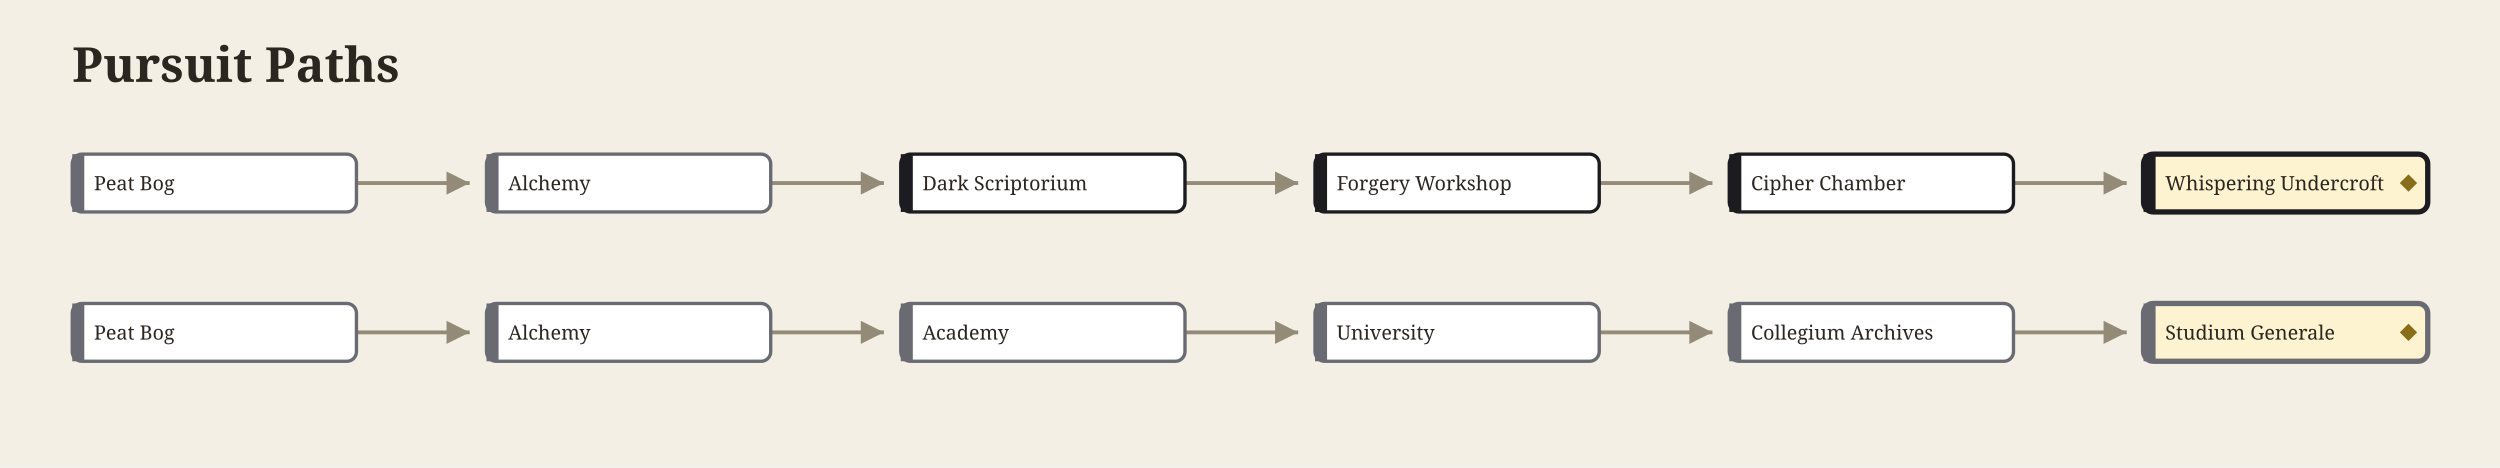
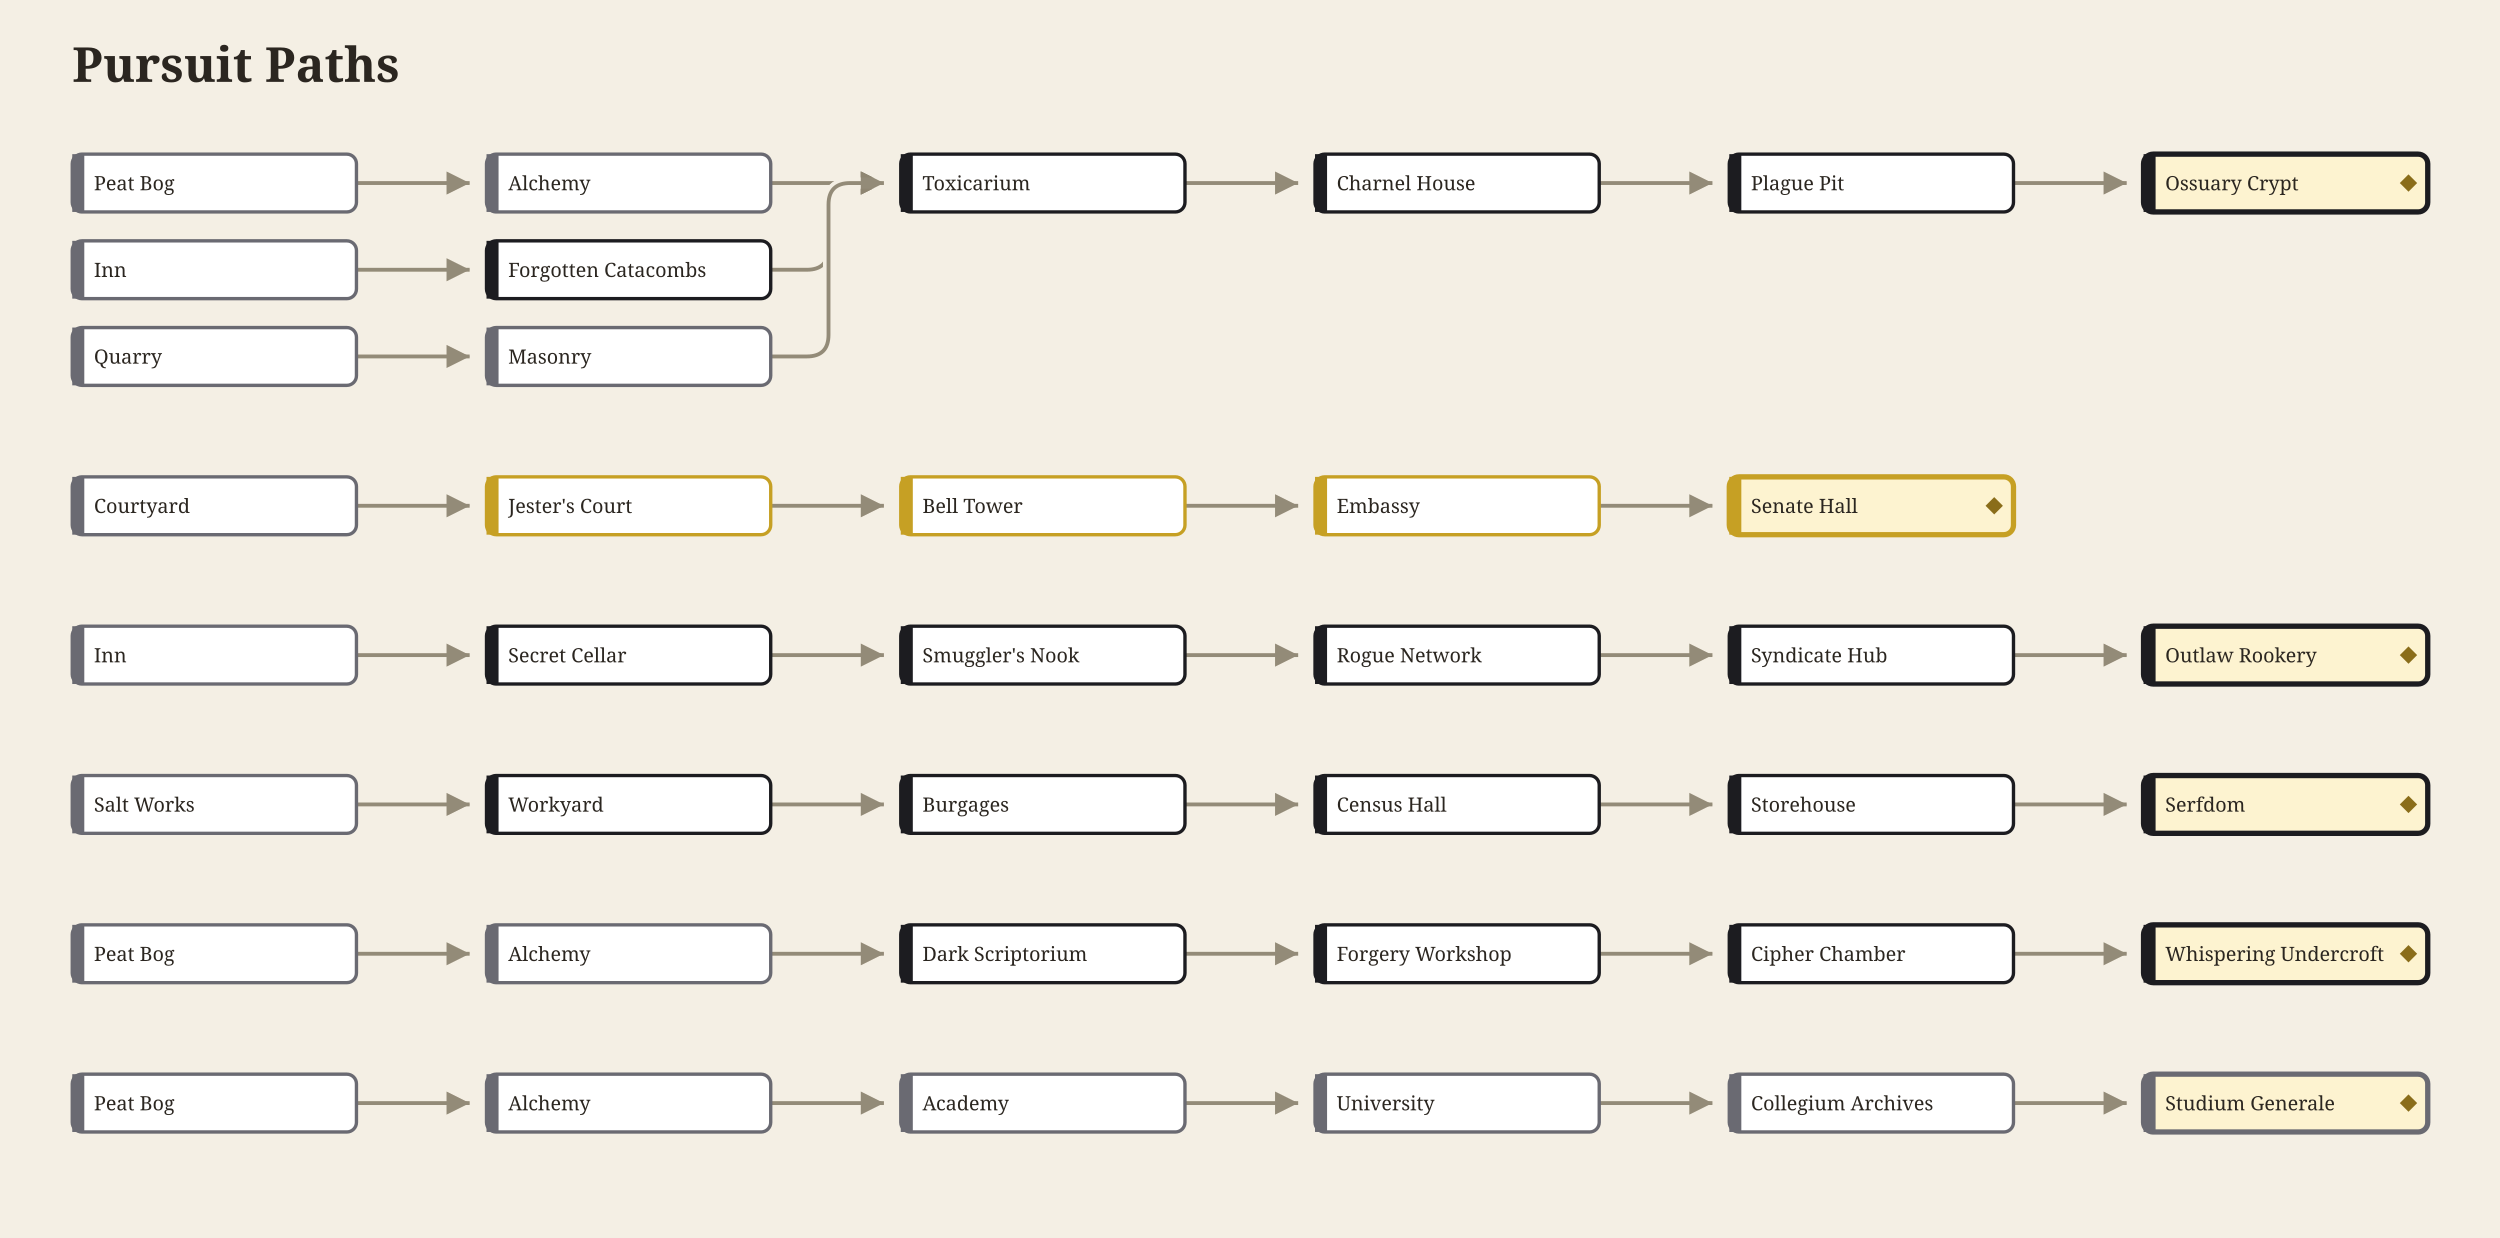
- <svg xmlns="http://www.w3.org/2000/svg" width="1038" height="194" viewBox="0 0 1038 194" font-family="Georgia, serif">
-   <rect width="1038" height="194" fill="#f4efe4" />
+ <svg xmlns="http://www.w3.org/2000/svg" width="1038" height="514" viewBox="0 0 1038 514" font-family="Georgia, serif">
+   <rect width="1038" height="514" fill="#f4efe4" />
  <defs>
    <marker id="arw-2E5A8C" markerWidth="7" markerHeight="7" refX="6" refY="3" orient="auto">
      <path d="M0,0 L6,3 L0,6 Z" fill="#2E5A8C" />
    </marker>
    <marker id="arw-9E2B25" markerWidth="7" markerHeight="7" refX="6" refY="3" orient="auto">
      <path d="M0,0 L6,3 L0,6 Z" fill="#9E2B25" />
    </marker>
    <marker id="arw-1c9c8c" markerWidth="7" markerHeight="7" refX="6" refY="3" orient="auto">
      <path d="M0,0 L6,3 L0,6 Z" fill="#1c9c8c" />
    </marker>
    <marker id="arw-C6A024" markerWidth="7" markerHeight="7" refX="6" refY="3" orient="auto">
      <path d="M0,0 L6,3 L0,6 Z" fill="#C6A024" />
    </marker>
    <marker id="arw-6A3D8F" markerWidth="7" markerHeight="7" refX="6" refY="3" orient="auto">
      <path d="M0,0 L6,3 L0,6 Z" fill="#6A3D8F" />
    </marker>
    <marker id="arw-CC6A1A" markerWidth="7" markerHeight="7" refX="6" refY="3" orient="auto">
      <path d="M0,0 L6,3 L0,6 Z" fill="#CC6A1A" />
    </marker>
    <marker id="arw-3a7d3a" markerWidth="7" markerHeight="7" refX="6" refY="3" orient="auto">
      <path d="M0,0 L6,3 L0,6 Z" fill="#3a7d3a" />
    </marker>
    <marker id="arw-b5347a" markerWidth="7" markerHeight="7" refX="6" refY="3" orient="auto">
      <path d="M0,0 L6,3 L0,6 Z" fill="#b5347a" />
    </marker>
    <marker id="arw-2b6f9e" markerWidth="7" markerHeight="7" refX="6" refY="3" orient="auto">
      <path d="M0,0 L6,3 L0,6 Z" fill="#2b6f9e" />
    </marker>
    <marker id="arw-8a6d1a" markerWidth="7" markerHeight="7" refX="6" refY="3" orient="auto">
      <path d="M0,0 L6,3 L0,6 Z" fill="#8a6d1a" />
    </marker>
    <marker id="arw-5f5647" markerWidth="7" markerHeight="7" refX="6" refY="3" orient="auto">
      <path d="M0,0 L6,3 L0,6 Z" fill="#5f5647" />
    </marker>
    <marker id="arw-7a2ea0" markerWidth="7" markerHeight="7" refX="6" refY="3" orient="auto">
      <path d="M0,0 L6,3 L0,6 Z" fill="#7a2ea0" />
    </marker>
    <marker id="arw-0f8a7e" markerWidth="7" markerHeight="7" refX="6" refY="3" orient="auto">
      <path d="M0,0 L6,3 L0,6 Z" fill="#0f8a7e" />
    </marker>
    <marker id="arw-a83232" markerWidth="7" markerHeight="7" refX="6" refY="3" orient="auto">
      <path d="M0,0 L6,3 L0,6 Z" fill="#a83232" />
    </marker>
    <marker id="arw-8f8672" markerWidth="7" markerHeight="7" refX="6" refY="3" orient="auto">
      <path d="M0,0 L6,3 L0,6 Z" fill="#8f8672" />
    </marker>
  </defs>
  <text x="30" y="34" font-size="20" font-weight="bold" fill="#2b2620">Pursuit Paths</text>
  <path d="M148,76 L195,76" fill="none" stroke="#f4efe4" stroke-width="4.6" opacity="1" />
  <path d="M148,76 L195,76" fill="none" stroke="#8f8672" stroke-width="1.6" opacity="0.95" marker-end="url(#arw-8f8672)" />
+   <path d="M148,112 L195,112" fill="none" stroke="#f4efe4" stroke-width="4.6" opacity="1" />
+   <path d="M148,112 L195,112" fill="none" stroke="#8f8672" stroke-width="1.6" opacity="0.95" marker-end="url(#arw-8f8672)" />
+   <path d="M148,148 L195,148" fill="none" stroke="#f4efe4" stroke-width="4.6" opacity="1" />
+   <path d="M148,148 L195,148" fill="none" stroke="#8f8672" stroke-width="1.6" opacity="0.95" marker-end="url(#arw-8f8672)" />
  <path d="M320,76 L367,76" fill="none" stroke="#f4efe4" stroke-width="4.6" opacity="1" />
  <path d="M320,76 L367,76" fill="none" stroke="#8f8672" stroke-width="1.6" opacity="0.95" marker-end="url(#arw-8f8672)" />
+   <path d="M320,112 L335,112 Q344,112 344,103 L344,85 Q344,76 353,76 L367,76" fill="none" stroke="#f4efe4" stroke-width="4.6" opacity="1" />
+   <path d="M320,112 L335,112 Q344,112 344,103 L344,85 Q344,76 353,76 L367,76" fill="none" stroke="#8f8672" stroke-width="1.6" opacity="0.95" marker-end="url(#arw-8f8672)" />
+   <path d="M320,148 L335,148 Q344,148 344,139 L344,85 Q344,76 353,76 L367,76" fill="none" stroke="#f4efe4" stroke-width="4.6" opacity="1" />
+   <path d="M320,148 L335,148 Q344,148 344,139 L344,85 Q344,76 353,76 L367,76" fill="none" stroke="#8f8672" stroke-width="1.6" opacity="0.95" marker-end="url(#arw-8f8672)" />
  <path d="M492,76 L539,76" fill="none" stroke="#f4efe4" stroke-width="4.6" opacity="1" />
  <path d="M492,76 L539,76" fill="none" stroke="#8f8672" stroke-width="1.6" opacity="0.95" marker-end="url(#arw-8f8672)" />
  <path d="M664,76 L711,76" fill="none" stroke="#f4efe4" stroke-width="4.6" opacity="1" />
  <path d="M664,76 L711,76" fill="none" stroke="#8f8672" stroke-width="1.6" opacity="0.95" marker-end="url(#arw-8f8672)" />
  <path d="M836,76 L883,76" fill="none" stroke="#f4efe4" stroke-width="4.6" opacity="1" />
  <path d="M836,76 L883,76" fill="none" stroke="#8f8672" stroke-width="1.6" opacity="0.95" marker-end="url(#arw-8f8672)" />
  <rect x="30" y="64" width="118" height="24" rx="4" fill="#ffffff" stroke="#6a6a72" stroke-width="1.4" />
  <rect x="30" y="64" width="5" height="24" fill="#6a6a72" />
  <text x="39" y="79" font-size="8.2" fill="#2b2620">Peat Bog</text>
+   <rect x="30" y="100" width="118" height="24" rx="4" fill="#ffffff" stroke="#6a6a72" stroke-width="1.4" />
+   <rect x="30" y="100" width="5" height="24" fill="#6a6a72" />
+   <text x="39" y="115" font-size="8.2" fill="#2b2620">Inn</text>
+   <rect x="30" y="136" width="118" height="24" rx="4" fill="#ffffff" stroke="#6a6a72" stroke-width="1.4" />
+   <rect x="30" y="136" width="5" height="24" fill="#6a6a72" />
+   <text x="39" y="151" font-size="8.2" fill="#2b2620">Quarry</text>
  <rect x="202" y="64" width="118" height="24" rx="4" fill="#ffffff" stroke="#6a6a72" stroke-width="1.4" />
  <rect x="202" y="64" width="5" height="24" fill="#6a6a72" />
  <text x="211" y="79" font-size="8.2" fill="#2b2620">Alchemy</text>
+   <rect x="202" y="100" width="118" height="24" rx="4" fill="#ffffff" stroke="#1c1c20" stroke-width="1.4" />
+   <rect x="202" y="100" width="5" height="24" fill="#1c1c20" />
+   <text x="211" y="115" font-size="8.2" fill="#2b2620">Forgotten Catacombs</text>
+   <rect x="202" y="136" width="118" height="24" rx="4" fill="#ffffff" stroke="#6a6a72" stroke-width="1.4" />
+   <rect x="202" y="136" width="5" height="24" fill="#6a6a72" />
+   <text x="211" y="151" font-size="8.2" fill="#2b2620">Masonry</text>
  <rect x="374" y="64" width="118" height="24" rx="4" fill="#ffffff" stroke="#1c1c20" stroke-width="1.4" />
  <rect x="374" y="64" width="5" height="24" fill="#1c1c20" />
-   <text x="383" y="79" font-size="8.2" fill="#2b2620">Dark Scriptorium</text>
+   <text x="383" y="79" font-size="8.2" fill="#2b2620">Toxicarium</text>
  <rect x="546" y="64" width="118" height="24" rx="4" fill="#ffffff" stroke="#1c1c20" stroke-width="1.4" />
  <rect x="546" y="64" width="5" height="24" fill="#1c1c20" />
-   <text x="555" y="79" font-size="8.2" fill="#2b2620">Forgery Workshop</text>
+   <text x="555" y="79" font-size="8.2" fill="#2b2620">Charnel House</text>
  <rect x="718" y="64" width="118" height="24" rx="4" fill="#ffffff" stroke="#1c1c20" stroke-width="1.4" />
  <rect x="718" y="64" width="5" height="24" fill="#1c1c20" />
-   <text x="727" y="79" font-size="8.2" fill="#2b2620">Cipher Chamber</text>
+   <text x="727" y="79" font-size="8.2" fill="#2b2620">Plague Pit</text>
  <rect x="890" y="64" width="118" height="24" rx="4" fill="#fdf3d0" stroke="#1c1c20" stroke-width="2.2" />
  <rect x="890" y="64" width="5" height="24" fill="#1c1c20" />
-   <text x="899" y="79" font-size="8.2" fill="#2b2620">Whispering Undercroft</text>
+   <text x="899" y="79" font-size="8.2" fill="#2b2620">Ossuary Crypt</text>
  <polygon points="1000.0,72.4 1003.6,76.0 1000.0,79.6 996.4,76.0" fill="#8a6d1a" />
-   <path d="M148,138 L195,138" fill="none" stroke="#f4efe4" stroke-width="4.6" opacity="1" />
-   <path d="M148,138 L195,138" fill="none" stroke="#8f8672" stroke-width="1.6" opacity="0.95" marker-end="url(#arw-8f8672)" />
-   <path d="M320,138 L367,138" fill="none" stroke="#f4efe4" stroke-width="4.6" opacity="1" />
-   <path d="M320,138 L367,138" fill="none" stroke="#8f8672" stroke-width="1.6" opacity="0.95" marker-end="url(#arw-8f8672)" />
-   <path d="M492,138 L539,138" fill="none" stroke="#f4efe4" stroke-width="4.6" opacity="1" />
-   <path d="M492,138 L539,138" fill="none" stroke="#8f8672" stroke-width="1.6" opacity="0.95" marker-end="url(#arw-8f8672)" />
-   <path d="M664,138 L711,138" fill="none" stroke="#f4efe4" stroke-width="4.6" opacity="1" />
-   <path d="M664,138 L711,138" fill="none" stroke="#8f8672" stroke-width="1.6" opacity="0.95" marker-end="url(#arw-8f8672)" />
-   <path d="M836,138 L883,138" fill="none" stroke="#f4efe4" stroke-width="4.6" opacity="1" />
-   <path d="M836,138 L883,138" fill="none" stroke="#8f8672" stroke-width="1.6" opacity="0.95" marker-end="url(#arw-8f8672)" />
-   <rect x="30" y="126" width="118" height="24" rx="4" fill="#ffffff" stroke="#6a6a72" stroke-width="1.4" />
-   <rect x="30" y="126" width="5" height="24" fill="#6a6a72" />
-   <text x="39" y="141" font-size="8.2" fill="#2b2620">Peat Bog</text>
-   <rect x="202" y="126" width="118" height="24" rx="4" fill="#ffffff" stroke="#6a6a72" stroke-width="1.4" />
-   <rect x="202" y="126" width="5" height="24" fill="#6a6a72" />
-   <text x="211" y="141" font-size="8.2" fill="#2b2620">Alchemy</text>
-   <rect x="374" y="126" width="118" height="24" rx="4" fill="#ffffff" stroke="#6a6a72" stroke-width="1.4" />
-   <rect x="374" y="126" width="5" height="24" fill="#6a6a72" />
-   <text x="383" y="141" font-size="8.2" fill="#2b2620">Academy</text>
-   <rect x="546" y="126" width="118" height="24" rx="4" fill="#ffffff" stroke="#6a6a72" stroke-width="1.4" />
-   <rect x="546" y="126" width="5" height="24" fill="#6a6a72" />
-   <text x="555" y="141" font-size="8.2" fill="#2b2620">University</text>
-   <rect x="718" y="126" width="118" height="24" rx="4" fill="#ffffff" stroke="#6a6a72" stroke-width="1.4" />
-   <rect x="718" y="126" width="5" height="24" fill="#6a6a72" />
-   <text x="727" y="141" font-size="8.2" fill="#2b2620">Collegium Archives</text>
-   <rect x="890" y="126" width="118" height="24" rx="4" fill="#fdf3d0" stroke="#6a6a72" stroke-width="2.2" />
-   <rect x="890" y="126" width="5" height="24" fill="#6a6a72" />
-   <text x="899" y="141" font-size="8.2" fill="#2b2620">Studium Generale</text>
-   <polygon points="1000.0,134.4 1003.6,138.0 1000.0,141.6 996.4,138.0" fill="#8a6d1a" />
+   <path d="M148,210 L195,210" fill="none" stroke="#f4efe4" stroke-width="4.6" opacity="1" />
+   <path d="M148,210 L195,210" fill="none" stroke="#8f8672" stroke-width="1.6" opacity="0.95" marker-end="url(#arw-8f8672)" />
+   <path d="M320,210 L367,210" fill="none" stroke="#f4efe4" stroke-width="4.6" opacity="1" />
+   <path d="M320,210 L367,210" fill="none" stroke="#8f8672" stroke-width="1.6" opacity="0.95" marker-end="url(#arw-8f8672)" />
+   <path d="M492,210 L539,210" fill="none" stroke="#f4efe4" stroke-width="4.6" opacity="1" />
+   <path d="M492,210 L539,210" fill="none" stroke="#8f8672" stroke-width="1.6" opacity="0.95" marker-end="url(#arw-8f8672)" />
+   <path d="M664,210 L711,210" fill="none" stroke="#f4efe4" stroke-width="4.6" opacity="1" />
+   <path d="M664,210 L711,210" fill="none" stroke="#8f8672" stroke-width="1.6" opacity="0.95" marker-end="url(#arw-8f8672)" />
+   <rect x="30" y="198" width="118" height="24" rx="4" fill="#ffffff" stroke="#6a6a72" stroke-width="1.4" />
+   <rect x="30" y="198" width="5" height="24" fill="#6a6a72" />
+   <text x="39" y="213" font-size="8.2" fill="#2b2620">Courtyard</text>
+   <rect x="202" y="198" width="118" height="24" rx="4" fill="#ffffff" stroke="#C6A024" stroke-width="1.4" />
+   <rect x="202" y="198" width="5" height="24" fill="#C6A024" />
+   <text x="211" y="213" font-size="8.2" fill="#2b2620">Jester's Court</text>
+   <rect x="374" y="198" width="118" height="24" rx="4" fill="#ffffff" stroke="#C6A024" stroke-width="1.4" />
+   <rect x="374" y="198" width="5" height="24" fill="#C6A024" />
+   <text x="383" y="213" font-size="8.2" fill="#2b2620">Bell Tower</text>
+   <rect x="546" y="198" width="118" height="24" rx="4" fill="#ffffff" stroke="#C6A024" stroke-width="1.4" />
+   <rect x="546" y="198" width="5" height="24" fill="#C6A024" />
+   <text x="555" y="213" font-size="8.2" fill="#2b2620">Embassy</text>
+   <rect x="718" y="198" width="118" height="24" rx="4" fill="#fdf3d0" stroke="#C6A024" stroke-width="2.2" />
+   <rect x="718" y="198" width="5" height="24" fill="#C6A024" />
+   <text x="727" y="213" font-size="8.2" fill="#2b2620">Senate Hall</text>
+   <polygon points="828.0,206.4 831.6,210.0 828.0,213.6 824.4,210.0" fill="#8a6d1a" />
+   <path d="M148,272 L195,272" fill="none" stroke="#f4efe4" stroke-width="4.6" opacity="1" />
+   <path d="M148,272 L195,272" fill="none" stroke="#8f8672" stroke-width="1.6" opacity="0.95" marker-end="url(#arw-8f8672)" />
+   <path d="M320,272 L367,272" fill="none" stroke="#f4efe4" stroke-width="4.6" opacity="1" />
+   <path d="M320,272 L367,272" fill="none" stroke="#8f8672" stroke-width="1.6" opacity="0.95" marker-end="url(#arw-8f8672)" />
+   <path d="M492,272 L539,272" fill="none" stroke="#f4efe4" stroke-width="4.6" opacity="1" />
+   <path d="M492,272 L539,272" fill="none" stroke="#8f8672" stroke-width="1.6" opacity="0.95" marker-end="url(#arw-8f8672)" />
+   <path d="M664,272 L711,272" fill="none" stroke="#f4efe4" stroke-width="4.6" opacity="1" />
+   <path d="M664,272 L711,272" fill="none" stroke="#8f8672" stroke-width="1.6" opacity="0.95" marker-end="url(#arw-8f8672)" />
+   <path d="M836,272 L883,272" fill="none" stroke="#f4efe4" stroke-width="4.6" opacity="1" />
+   <path d="M836,272 L883,272" fill="none" stroke="#8f8672" stroke-width="1.6" opacity="0.95" marker-end="url(#arw-8f8672)" />
+   <rect x="30" y="260" width="118" height="24" rx="4" fill="#ffffff" stroke="#6a6a72" stroke-width="1.4" />
+   <rect x="30" y="260" width="5" height="24" fill="#6a6a72" />
+   <text x="39" y="275" font-size="8.2" fill="#2b2620">Inn</text>
+   <rect x="202" y="260" width="118" height="24" rx="4" fill="#ffffff" stroke="#1c1c20" stroke-width="1.4" />
+   <rect x="202" y="260" width="5" height="24" fill="#1c1c20" />
+   <text x="211" y="275" font-size="8.2" fill="#2b2620">Secret Cellar</text>
+   <rect x="374" y="260" width="118" height="24" rx="4" fill="#ffffff" stroke="#1c1c20" stroke-width="1.4" />
+   <rect x="374" y="260" width="5" height="24" fill="#1c1c20" />
+   <text x="383" y="275" font-size="8.2" fill="#2b2620">Smuggler's Nook</text>
+   <rect x="546" y="260" width="118" height="24" rx="4" fill="#ffffff" stroke="#1c1c20" stroke-width="1.4" />
+   <rect x="546" y="260" width="5" height="24" fill="#1c1c20" />
+   <text x="555" y="275" font-size="8.2" fill="#2b2620">Rogue Network</text>
+   <rect x="718" y="260" width="118" height="24" rx="4" fill="#ffffff" stroke="#1c1c20" stroke-width="1.4" />
+   <rect x="718" y="260" width="5" height="24" fill="#1c1c20" />
+   <text x="727" y="275" font-size="8.2" fill="#2b2620">Syndicate Hub</text>
+   <rect x="890" y="260" width="118" height="24" rx="4" fill="#fdf3d0" stroke="#1c1c20" stroke-width="2.2" />
+   <rect x="890" y="260" width="5" height="24" fill="#1c1c20" />
+   <text x="899" y="275" font-size="8.2" fill="#2b2620">Outlaw Rookery</text>
+   <polygon points="1000.0,268.4 1003.6,272.0 1000.0,275.6 996.4,272.0" fill="#8a6d1a" />
+   <path d="M148,334 L195,334" fill="none" stroke="#f4efe4" stroke-width="4.6" opacity="1" />
+   <path d="M148,334 L195,334" fill="none" stroke="#8f8672" stroke-width="1.6" opacity="0.95" marker-end="url(#arw-8f8672)" />
+   <path d="M320,334 L367,334" fill="none" stroke="#f4efe4" stroke-width="4.6" opacity="1" />
+   <path d="M320,334 L367,334" fill="none" stroke="#8f8672" stroke-width="1.6" opacity="0.95" marker-end="url(#arw-8f8672)" />
+   <path d="M492,334 L539,334" fill="none" stroke="#f4efe4" stroke-width="4.6" opacity="1" />
+   <path d="M492,334 L539,334" fill="none" stroke="#8f8672" stroke-width="1.6" opacity="0.95" marker-end="url(#arw-8f8672)" />
+   <path d="M664,334 L711,334" fill="none" stroke="#f4efe4" stroke-width="4.6" opacity="1" />
+   <path d="M664,334 L711,334" fill="none" stroke="#8f8672" stroke-width="1.6" opacity="0.95" marker-end="url(#arw-8f8672)" />
+   <path d="M836,334 L883,334" fill="none" stroke="#f4efe4" stroke-width="4.6" opacity="1" />
+   <path d="M836,334 L883,334" fill="none" stroke="#8f8672" stroke-width="1.6" opacity="0.95" marker-end="url(#arw-8f8672)" />
+   <rect x="30" y="322" width="118" height="24" rx="4" fill="#ffffff" stroke="#6a6a72" stroke-width="1.4" />
+   <rect x="30" y="322" width="5" height="24" fill="#6a6a72" />
+   <text x="39" y="337" font-size="8.2" fill="#2b2620">Salt Works</text>
+   <rect x="202" y="322" width="118" height="24" rx="4" fill="#ffffff" stroke="#1c1c20" stroke-width="1.4" />
+   <rect x="202" y="322" width="5" height="24" fill="#1c1c20" />
+   <text x="211" y="337" font-size="8.2" fill="#2b2620">Workyard</text>
+   <rect x="374" y="322" width="118" height="24" rx="4" fill="#ffffff" stroke="#1c1c20" stroke-width="1.4" />
+   <rect x="374" y="322" width="5" height="24" fill="#1c1c20" />
+   <text x="383" y="337" font-size="8.2" fill="#2b2620">Burgages</text>
+   <rect x="546" y="322" width="118" height="24" rx="4" fill="#ffffff" stroke="#1c1c20" stroke-width="1.4" />
+   <rect x="546" y="322" width="5" height="24" fill="#1c1c20" />
+   <text x="555" y="337" font-size="8.2" fill="#2b2620">Census Hall</text>
+   <rect x="718" y="322" width="118" height="24" rx="4" fill="#ffffff" stroke="#1c1c20" stroke-width="1.4" />
+   <rect x="718" y="322" width="5" height="24" fill="#1c1c20" />
+   <text x="727" y="337" font-size="8.2" fill="#2b2620">Storehouse</text>
+   <rect x="890" y="322" width="118" height="24" rx="4" fill="#fdf3d0" stroke="#1c1c20" stroke-width="2.2" />
+   <rect x="890" y="322" width="5" height="24" fill="#1c1c20" />
+   <text x="899" y="337" font-size="8.2" fill="#2b2620">Serfdom</text>
+   <polygon points="1000.0,330.4 1003.6,334.0 1000.0,337.6 996.4,334.0" fill="#8a6d1a" />
+   <path d="M148,396 L195,396" fill="none" stroke="#f4efe4" stroke-width="4.6" opacity="1" />
+   <path d="M148,396 L195,396" fill="none" stroke="#8f8672" stroke-width="1.6" opacity="0.95" marker-end="url(#arw-8f8672)" />
+   <path d="M320,396 L367,396" fill="none" stroke="#f4efe4" stroke-width="4.6" opacity="1" />
+   <path d="M320,396 L367,396" fill="none" stroke="#8f8672" stroke-width="1.6" opacity="0.95" marker-end="url(#arw-8f8672)" />
+   <path d="M492,396 L539,396" fill="none" stroke="#f4efe4" stroke-width="4.6" opacity="1" />
+   <path d="M492,396 L539,396" fill="none" stroke="#8f8672" stroke-width="1.6" opacity="0.95" marker-end="url(#arw-8f8672)" />
+   <path d="M664,396 L711,396" fill="none" stroke="#f4efe4" stroke-width="4.6" opacity="1" />
+   <path d="M664,396 L711,396" fill="none" stroke="#8f8672" stroke-width="1.6" opacity="0.95" marker-end="url(#arw-8f8672)" />
+   <path d="M836,396 L883,396" fill="none" stroke="#f4efe4" stroke-width="4.6" opacity="1" />
+   <path d="M836,396 L883,396" fill="none" stroke="#8f8672" stroke-width="1.6" opacity="0.95" marker-end="url(#arw-8f8672)" />
+   <rect x="30" y="384" width="118" height="24" rx="4" fill="#ffffff" stroke="#6a6a72" stroke-width="1.4" />
+   <rect x="30" y="384" width="5" height="24" fill="#6a6a72" />
+   <text x="39" y="399" font-size="8.2" fill="#2b2620">Peat Bog</text>
+   <rect x="202" y="384" width="118" height="24" rx="4" fill="#ffffff" stroke="#6a6a72" stroke-width="1.4" />
+   <rect x="202" y="384" width="5" height="24" fill="#6a6a72" />
+   <text x="211" y="399" font-size="8.2" fill="#2b2620">Alchemy</text>
+   <rect x="374" y="384" width="118" height="24" rx="4" fill="#ffffff" stroke="#1c1c20" stroke-width="1.4" />
+   <rect x="374" y="384" width="5" height="24" fill="#1c1c20" />
+   <text x="383" y="399" font-size="8.2" fill="#2b2620">Dark Scriptorium</text>
+   <rect x="546" y="384" width="118" height="24" rx="4" fill="#ffffff" stroke="#1c1c20" stroke-width="1.4" />
+   <rect x="546" y="384" width="5" height="24" fill="#1c1c20" />
+   <text x="555" y="399" font-size="8.2" fill="#2b2620">Forgery Workshop</text>
+   <rect x="718" y="384" width="118" height="24" rx="4" fill="#ffffff" stroke="#1c1c20" stroke-width="1.4" />
+   <rect x="718" y="384" width="5" height="24" fill="#1c1c20" />
+   <text x="727" y="399" font-size="8.2" fill="#2b2620">Cipher Chamber</text>
+   <rect x="890" y="384" width="118" height="24" rx="4" fill="#fdf3d0" stroke="#1c1c20" stroke-width="2.2" />
+   <rect x="890" y="384" width="5" height="24" fill="#1c1c20" />
+   <text x="899" y="399" font-size="8.2" fill="#2b2620">Whispering Undercroft</text>
+   <polygon points="1000.0,392.4 1003.6,396.0 1000.0,399.6 996.4,396.0" fill="#8a6d1a" />
+   <path d="M148,458 L195,458" fill="none" stroke="#f4efe4" stroke-width="4.6" opacity="1" />
+   <path d="M148,458 L195,458" fill="none" stroke="#8f8672" stroke-width="1.6" opacity="0.95" marker-end="url(#arw-8f8672)" />
+   <path d="M320,458 L367,458" fill="none" stroke="#f4efe4" stroke-width="4.6" opacity="1" />
+   <path d="M320,458 L367,458" fill="none" stroke="#8f8672" stroke-width="1.6" opacity="0.95" marker-end="url(#arw-8f8672)" />
+   <path d="M492,458 L539,458" fill="none" stroke="#f4efe4" stroke-width="4.6" opacity="1" />
+   <path d="M492,458 L539,458" fill="none" stroke="#8f8672" stroke-width="1.6" opacity="0.95" marker-end="url(#arw-8f8672)" />
+   <path d="M664,458 L711,458" fill="none" stroke="#f4efe4" stroke-width="4.6" opacity="1" />
+   <path d="M664,458 L711,458" fill="none" stroke="#8f8672" stroke-width="1.6" opacity="0.95" marker-end="url(#arw-8f8672)" />
+   <path d="M836,458 L883,458" fill="none" stroke="#f4efe4" stroke-width="4.6" opacity="1" />
+   <path d="M836,458 L883,458" fill="none" stroke="#8f8672" stroke-width="1.6" opacity="0.95" marker-end="url(#arw-8f8672)" />
+   <rect x="30" y="446" width="118" height="24" rx="4" fill="#ffffff" stroke="#6a6a72" stroke-width="1.4" />
+   <rect x="30" y="446" width="5" height="24" fill="#6a6a72" />
+   <text x="39" y="461" font-size="8.2" fill="#2b2620">Peat Bog</text>
+   <rect x="202" y="446" width="118" height="24" rx="4" fill="#ffffff" stroke="#6a6a72" stroke-width="1.4" />
+   <rect x="202" y="446" width="5" height="24" fill="#6a6a72" />
+   <text x="211" y="461" font-size="8.2" fill="#2b2620">Alchemy</text>
+   <rect x="374" y="446" width="118" height="24" rx="4" fill="#ffffff" stroke="#6a6a72" stroke-width="1.4" />
+   <rect x="374" y="446" width="5" height="24" fill="#6a6a72" />
+   <text x="383" y="461" font-size="8.2" fill="#2b2620">Academy</text>
+   <rect x="546" y="446" width="118" height="24" rx="4" fill="#ffffff" stroke="#6a6a72" stroke-width="1.4" />
+   <rect x="546" y="446" width="5" height="24" fill="#6a6a72" />
+   <text x="555" y="461" font-size="8.2" fill="#2b2620">University</text>
+   <rect x="718" y="446" width="118" height="24" rx="4" fill="#ffffff" stroke="#6a6a72" stroke-width="1.4" />
+   <rect x="718" y="446" width="5" height="24" fill="#6a6a72" />
+   <text x="727" y="461" font-size="8.2" fill="#2b2620">Collegium Archives</text>
+   <rect x="890" y="446" width="118" height="24" rx="4" fill="#fdf3d0" stroke="#6a6a72" stroke-width="2.2" />
+   <rect x="890" y="446" width="5" height="24" fill="#6a6a72" />
+   <text x="899" y="461" font-size="8.2" fill="#2b2620">Studium Generale</text>
+   <polygon points="1000.0,454.4 1003.6,458.0 1000.0,461.6 996.4,458.0" fill="#8a6d1a" />
</svg>
